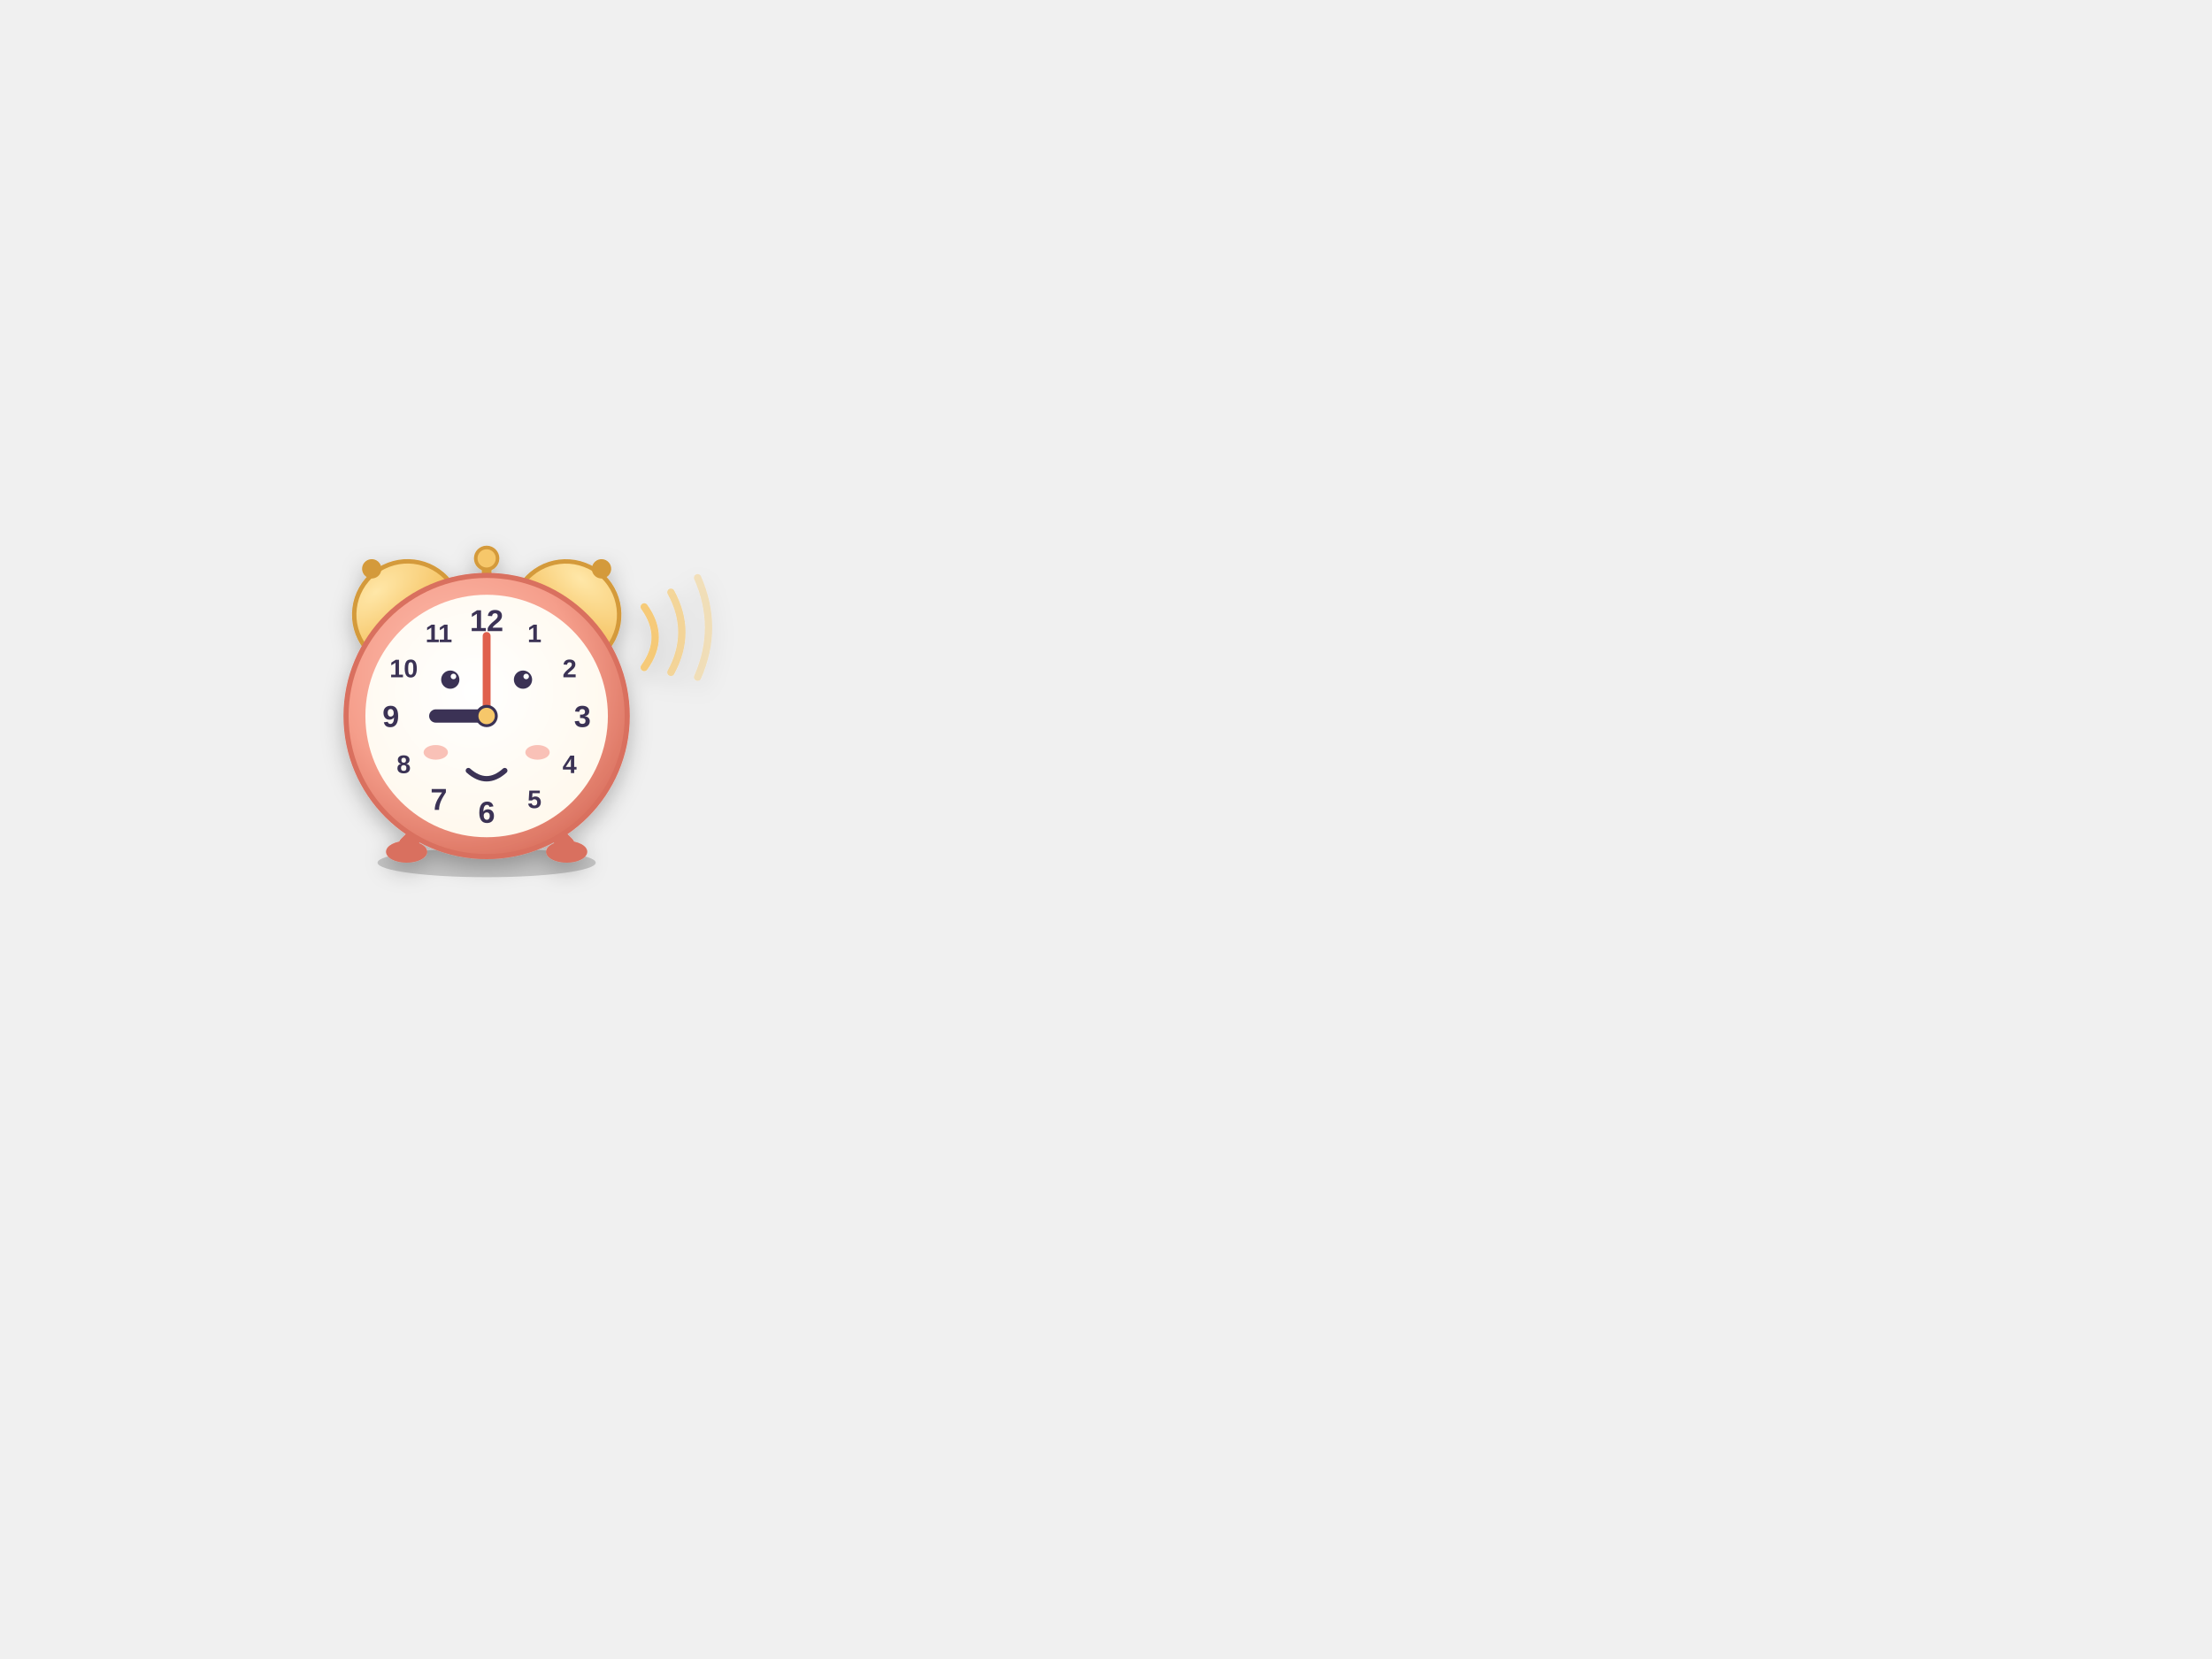
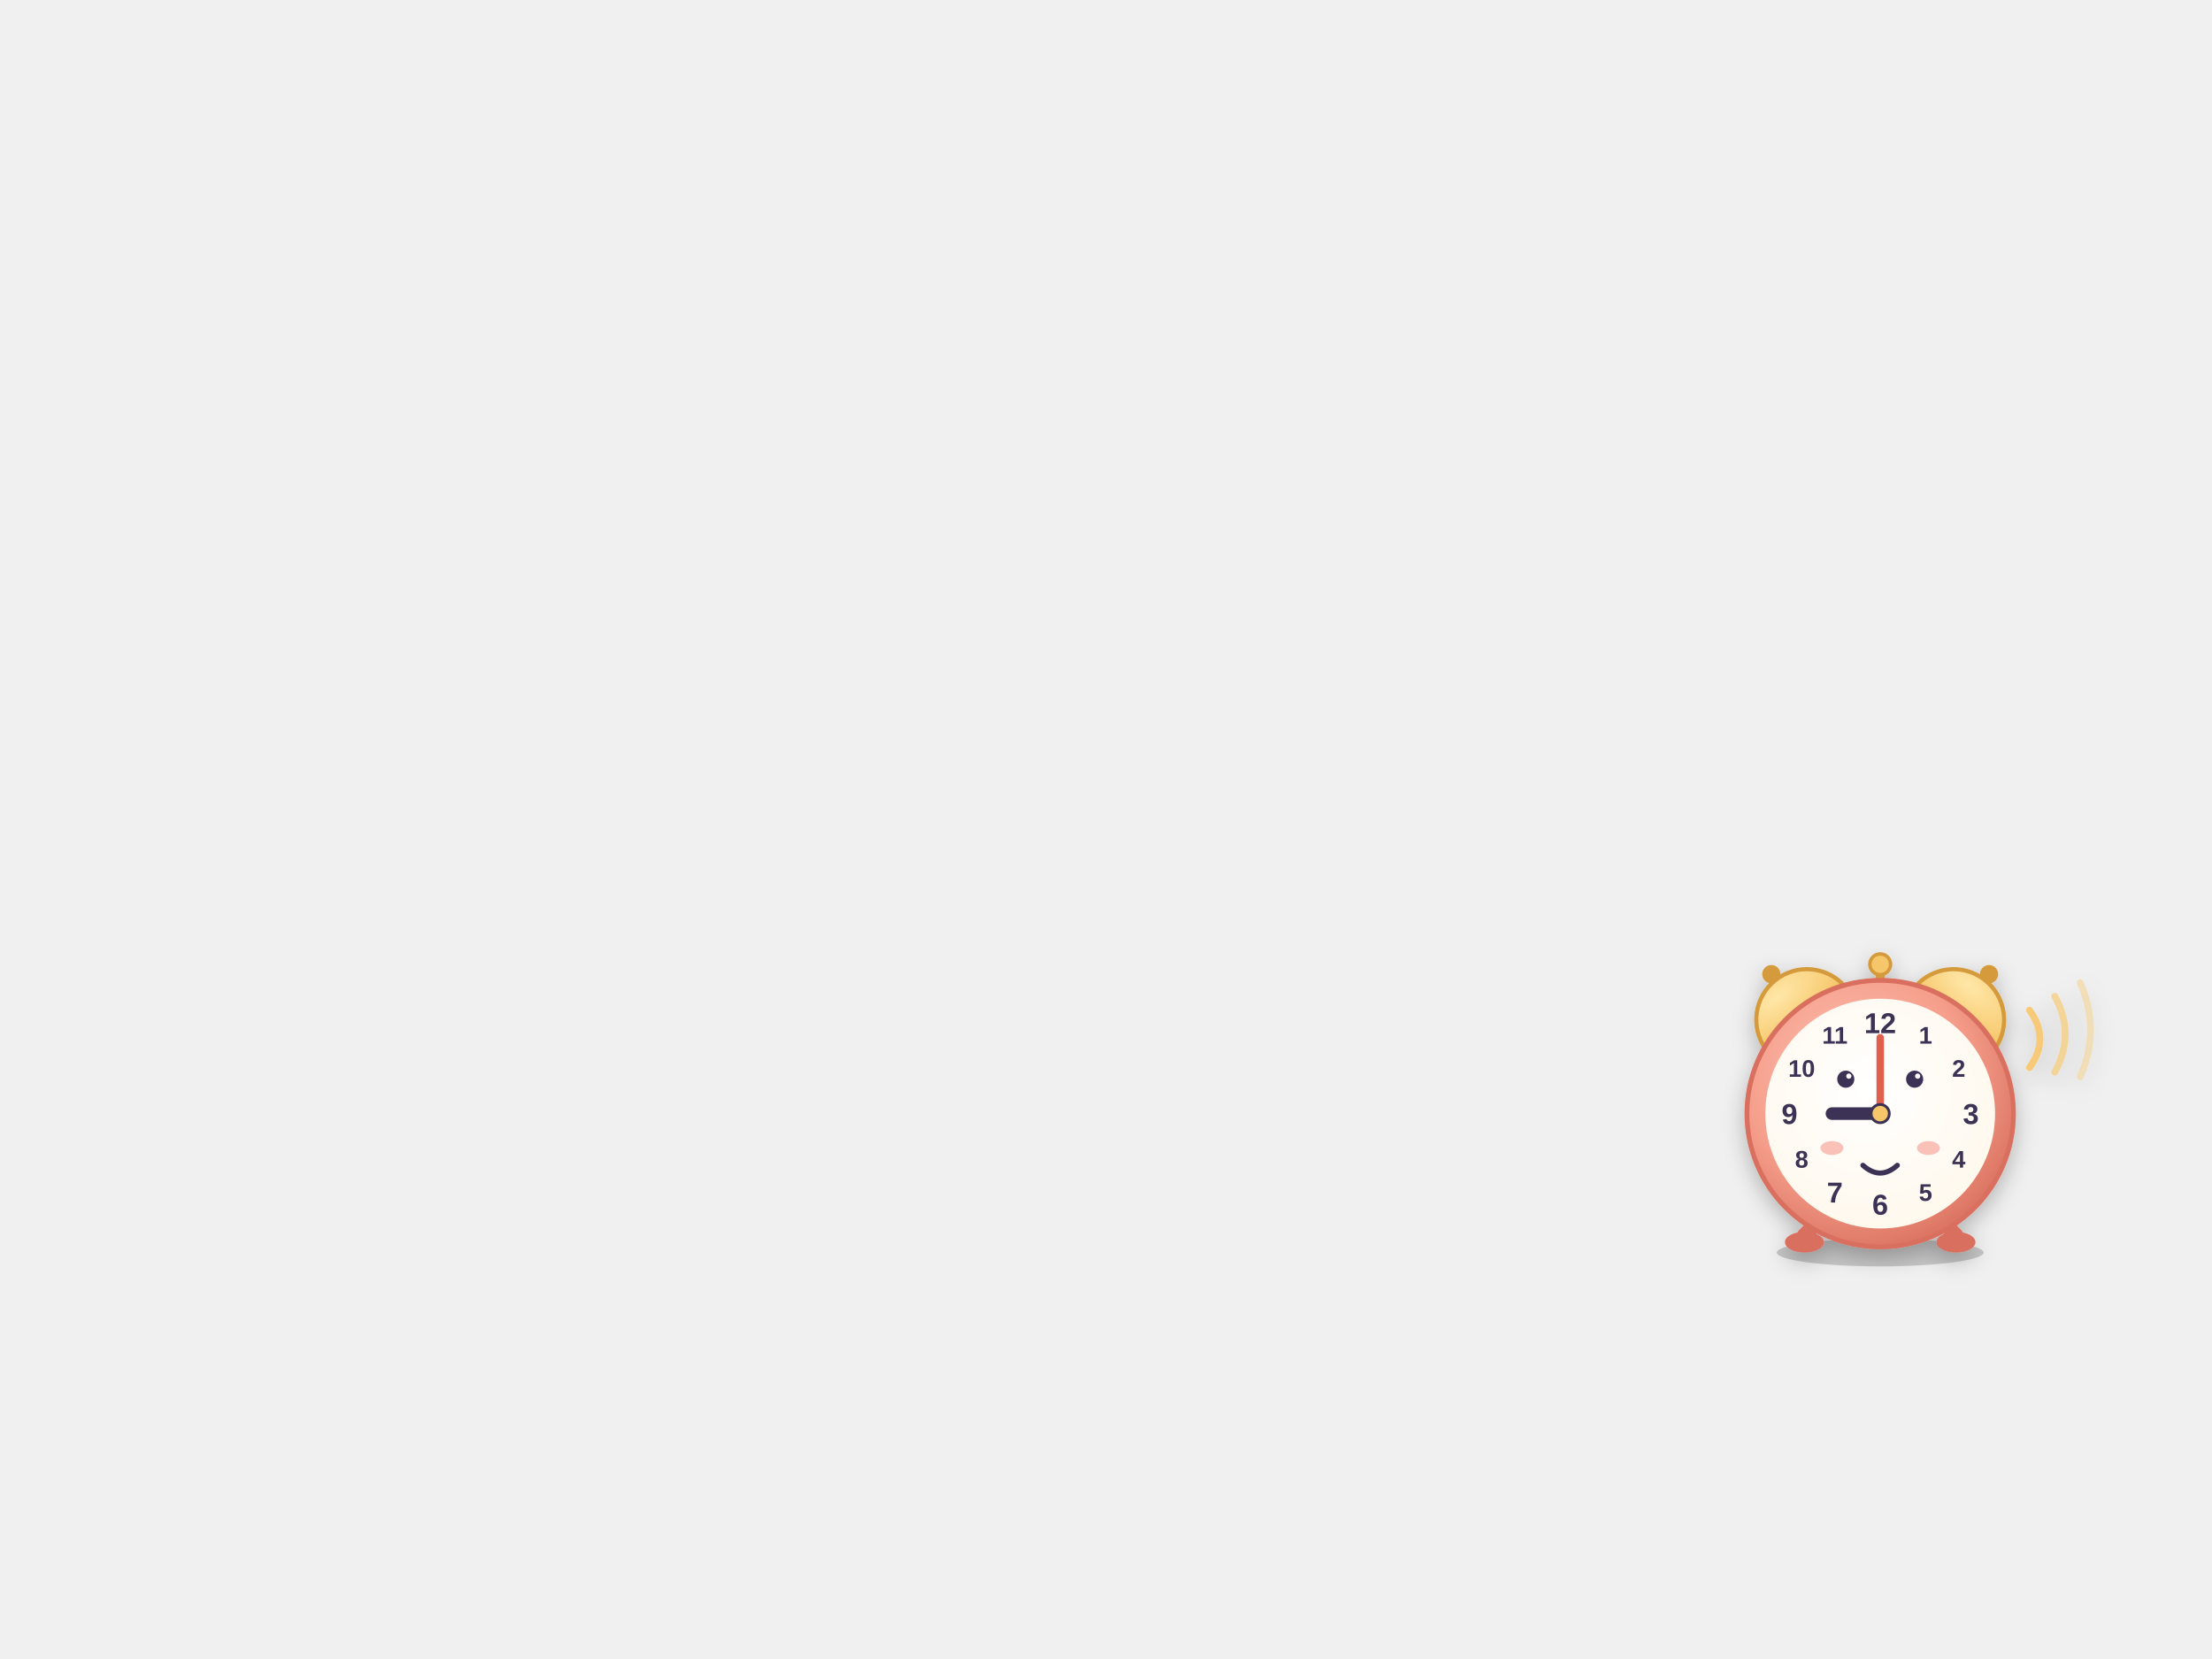
<svg xmlns="http://www.w3.org/2000/svg" viewBox="0 0 1600 1200" width="1600" height="1200">
  <defs>
    <radialGradient id="body" cx="40%" cy="35%" r="70%">
      <stop offset="0" stop-color="#FFC2B4" />
      <stop offset="0.6" stop-color="#F59E8B" />
      <stop offset="1" stop-color="#D9705E" />
    </radialGradient>
    <radialGradient id="bell" cx="40%" cy="30%" r="80%">
      <stop offset="0" stop-color="#FFE7A8" />
      <stop offset="1" stop-color="#F6C76B" />
    </radialGradient>
    <radialGradient id="dial" cx="45%" cy="40%" r="65%">
      <stop offset="0" stop-color="#FFFFFF" />
      <stop offset="1" stop-color="#FFF8EC" />
    </radialGradient>
    <filter id="soft" x="-20%" y="-20%" width="140%" height="140%">
      <feDropShadow dx="0" dy="6" stdDeviation="8" flood-color="#000" flood-opacity="0.25" />
    </filter>
  </defs>
-   <ellipse cx="352.0" cy="624.0" rx="78.9" ry="10.5" fill="#000" opacity="0.18" />
+   <ellipse cx="1360.0" cy="906.0" rx="74.8" ry="10.0" fill="#000" opacity="0.18" />
  <g filter="url(#soft)">
-     <line x1="312.5" y1="592.4" x2="294.1" y2="610.8" stroke="#D9705E" stroke-width="11.4" stroke-linecap="round" />
-     <ellipse cx="294.1" cy="616.1" rx="14.9" ry="7.9" fill="#D9705E" />
-     <line x1="391.5" y1="592.4" x2="409.9" y2="610.8" stroke="#D9705E" stroke-width="11.4" stroke-linecap="round" />
-     <ellipse cx="409.9" cy="616.1" rx="14.9" ry="7.9" fill="#D9705E" />
-     <g transform="rotate(-38 290.5 439.1)">
-       <path d="M251.9,446.1 a38.6,38.6 0 0 1 77.2,0 z" fill="url(#bell)" stroke="#D49A3A" stroke-width="3.2" />
-       <circle cx="290.5" cy="404.0" r="7.0" fill="#D49A3A" />
+     <line x1="1322.6" y1="876.1" x2="1305.2" y2="893.5" stroke="#D9705E" stroke-width="10.8" stroke-linecap="round" />
+     <ellipse cx="1305.2" cy="898.5" rx="14.1" ry="7.5" fill="#D9705E" />
+     <line x1="1397.4" y1="876.1" x2="1414.8" y2="893.5" stroke="#D9705E" stroke-width="10.8" stroke-linecap="round" />
+     <ellipse cx="1414.8" cy="898.5" rx="14.1" ry="7.5" fill="#D9705E" />
+     <g transform="rotate(-38 1301.7 730.8)">
+       <path d="M1265.1,737.5 a36.6,36.6 0 0 1 73.1,0 z" fill="url(#bell)" stroke="#D49A3A" stroke-width="3.0" />
+       <circle cx="1301.7" cy="697.6" r="6.6" fill="#D49A3A" />
    </g>
-     <g transform="rotate(38 413.5 439.1)">
-       <path d="M375.0,446.1 a38.6,38.6 0 0 1 77.2,0 z" fill="url(#bell)" stroke="#D49A3A" stroke-width="3.2" />
-       <circle cx="413.5" cy="404.0" r="7.0" fill="#D49A3A" />
+     <g transform="rotate(38 1418.3 730.8)">
+       <path d="M1381.8,737.5 a36.6,36.6 0 0 1 73.1,0 z" fill="url(#bell)" stroke="#D49A3A" stroke-width="3.0" />
+       <circle cx="1418.3" cy="697.6" r="6.6" fill="#D49A3A" />
    </g>
-     <line x1="352.0" y1="425.8" x2="352.0" y2="405.6" stroke="#D49A3A" stroke-width="7.0" stroke-linecap="round" />
-     <circle cx="352.0" cy="403.9" r="7.9" fill="#F6C76B" stroke="#D49A3A" stroke-width="2.6" />
-     <circle cx="352.0" cy="517.9" r="101.7" fill="url(#body)" stroke="#D9705E" stroke-width="3.7" />
-     <circle cx="352.0" cy="517.9" r="87.7" fill="url(#dial)" />
-     <text x="386.6" y="464.5" font-size="18.4" text-anchor="middle" font-family="Arial Rounded MT Bold, Arial, sans-serif" font-weight="bold" fill="#3B3355">1</text>
-     <text x="412.0" y="489.9" font-size="18.4" text-anchor="middle" font-family="Arial Rounded MT Bold, Arial, sans-serif" font-weight="bold" fill="#3B3355">2</text>
-     <text x="421.3" y="525.8" font-size="21.9" text-anchor="middle" font-family="Arial Rounded MT Bold, Arial, sans-serif" font-weight="bold" fill="#3B3355">3</text>
-     <text x="412.0" y="559.2" font-size="18.4" text-anchor="middle" font-family="Arial Rounded MT Bold, Arial, sans-serif" font-weight="bold" fill="#3B3355">4</text>
-     <text x="386.6" y="584.5" font-size="18.4" text-anchor="middle" font-family="Arial Rounded MT Bold, Arial, sans-serif" font-weight="bold" fill="#3B3355">5</text>
-     <text x="352.0" y="595.1" font-size="21.9" text-anchor="middle" font-family="Arial Rounded MT Bold, Arial, sans-serif" font-weight="bold" fill="#3B3355">6</text>
-     <text x="317.4" y="585.8" font-size="21.9" text-anchor="middle" font-family="Arial Rounded MT Bold, Arial, sans-serif" font-weight="bold" fill="#3B3355">7</text>
-     <text x="292.0" y="559.2" font-size="18.4" text-anchor="middle" font-family="Arial Rounded MT Bold, Arial, sans-serif" font-weight="bold" fill="#3B3355">8</text>
-     <text x="282.7" y="525.8" font-size="21.9" text-anchor="middle" font-family="Arial Rounded MT Bold, Arial, sans-serif" font-weight="bold" fill="#3B3355">9</text>
-     <text x="292.0" y="489.9" font-size="18.4" text-anchor="middle" font-family="Arial Rounded MT Bold, Arial, sans-serif" font-weight="bold" fill="#3B3355">10</text>
-     <text x="317.4" y="464.5" font-size="18.4" text-anchor="middle" font-family="Arial Rounded MT Bold, Arial, sans-serif" font-weight="bold" fill="#3B3355">11</text>
-     <text x="352.0" y="456.5" font-size="21.9" text-anchor="middle" font-family="Arial Rounded MT Bold, Arial, sans-serif" font-weight="bold" fill="#3B3355">12</text>
-     <circle cx="325.7" cy="491.6" r="6.6" fill="#3B3355" />
-     <circle cx="328.0" cy="489.3" r="2.0" fill="#fff" />
-     <ellipse cx="315.2" cy="544.2" rx="8.8" ry="5.3" fill="#F7B3A8" opacity="0.8" />
-     <circle cx="378.3" cy="491.6" r="6.6" fill="#3B3355" />
-     <circle cx="380.6" cy="489.3" r="2.0" fill="#fff" />
-     <ellipse cx="388.8" cy="544.2" rx="8.8" ry="5.3" fill="#F7B3A8" opacity="0.8" />
-     <path d="M338.8,557.4 q13.2,11.8 26.3,0" stroke="#3B3355" stroke-width="3.9" stroke-linecap="round" fill="none" />
-     <line x1="352.0" y1="517.9" x2="352.0" y2="460.0" stroke="#E0604E" stroke-width="5.7" stroke-linecap="round" />
-     <line x1="352.0" y1="517.9" x2="315.2" y2="517.9" stroke="#3B3355" stroke-width="9.6" stroke-linecap="round" />
-     <circle cx="352.0" cy="517.9" r="7.0" fill="#F6C76B" stroke="#3B3355" stroke-width="2.1" />
-     <path d="M466.0,439.0 q15.8,21.9 0,43.8" stroke="#F6C76B" stroke-width="5.3" stroke-linecap="round" fill="none" opacity="0.90" />
-     <path d="M485.3,428.4 q15.8,28.9 0,57.9" stroke="#F6C76B" stroke-width="5.3" stroke-linecap="round" fill="none" opacity="0.65" />
-     <path d="M504.6,417.9 q15.8,36.0 0,71.9" stroke="#F6C76B" stroke-width="5.3" stroke-linecap="round" fill="none" opacity="0.40" />
+     <line x1="1360.0" y1="718.2" x2="1360.0" y2="699.1" stroke="#D49A3A" stroke-width="6.6" stroke-linecap="round" />
+     <circle cx="1360.0" cy="697.5" r="7.5" fill="#F6C76B" stroke="#D49A3A" stroke-width="2.5" />
+     <circle cx="1360.0" cy="805.5" r="96.4" fill="url(#body)" stroke="#D9705E" stroke-width="3.5" />
+     <circle cx="1360.0" cy="805.5" r="83.1" fill="url(#dial)" />
+     <text x="1392.8" y="754.9" font-size="17.4" text-anchor="middle" font-family="Arial Rounded MT Bold, Arial, sans-serif" font-weight="bold" fill="#3B3355">1</text>
+     <text x="1416.8" y="778.9" font-size="17.4" text-anchor="middle" font-family="Arial Rounded MT Bold, Arial, sans-serif" font-weight="bold" fill="#3B3355">2</text>
+     <text x="1425.6" y="813.0" font-size="20.8" text-anchor="middle" font-family="Arial Rounded MT Bold, Arial, sans-serif" font-weight="bold" fill="#3B3355">3</text>
+     <text x="1416.8" y="844.6" font-size="17.4" text-anchor="middle" font-family="Arial Rounded MT Bold, Arial, sans-serif" font-weight="bold" fill="#3B3355">4</text>
+     <text x="1392.8" y="868.6" font-size="17.4" text-anchor="middle" font-family="Arial Rounded MT Bold, Arial, sans-serif" font-weight="bold" fill="#3B3355">5</text>
+     <text x="1360.0" y="878.6" font-size="20.8" text-anchor="middle" font-family="Arial Rounded MT Bold, Arial, sans-serif" font-weight="bold" fill="#3B3355">6</text>
+     <text x="1327.2" y="869.8" font-size="20.8" text-anchor="middle" font-family="Arial Rounded MT Bold, Arial, sans-serif" font-weight="bold" fill="#3B3355">7</text>
+     <text x="1303.2" y="844.6" font-size="17.4" text-anchor="middle" font-family="Arial Rounded MT Bold, Arial, sans-serif" font-weight="bold" fill="#3B3355">8</text>
+     <text x="1294.4" y="813.0" font-size="20.8" text-anchor="middle" font-family="Arial Rounded MT Bold, Arial, sans-serif" font-weight="bold" fill="#3B3355">9</text>
+     <text x="1303.2" y="778.9" font-size="17.4" text-anchor="middle" font-family="Arial Rounded MT Bold, Arial, sans-serif" font-weight="bold" fill="#3B3355">10</text>
+     <text x="1327.2" y="754.9" font-size="17.4" text-anchor="middle" font-family="Arial Rounded MT Bold, Arial, sans-serif" font-weight="bold" fill="#3B3355">11</text>
+     <text x="1360.0" y="747.3" font-size="20.8" text-anchor="middle" font-family="Arial Rounded MT Bold, Arial, sans-serif" font-weight="bold" fill="#3B3355">12</text>
+     <circle cx="1335.1" cy="780.6" r="6.2" fill="#3B3355" />
+     <circle cx="1337.3" cy="778.4" r="1.9" fill="#fff" />
+     <ellipse cx="1325.1" cy="830.4" rx="8.3" ry="5.0" fill="#F7B3A8" opacity="0.8" />
+     <circle cx="1384.9" cy="780.6" r="6.2" fill="#3B3355" />
+     <circle cx="1387.1" cy="778.4" r="1.9" fill="#fff" />
+     <ellipse cx="1394.9" cy="830.4" rx="8.3" ry="5.0" fill="#F7B3A8" opacity="0.8" />
+     <path d="M1347.5,842.9 q12.5,11.2 24.9,0" stroke="#3B3355" stroke-width="3.7" stroke-linecap="round" fill="none" />
+     <line x1="1360.0" y1="805.5" x2="1360.0" y2="750.6" stroke="#E0604E" stroke-width="5.4" stroke-linecap="round" />
+     <line x1="1360.0" y1="805.5" x2="1325.1" y2="805.5" stroke="#3B3355" stroke-width="9.1" stroke-linecap="round" />
+     <circle cx="1360.0" cy="805.5" r="6.6" fill="#F6C76B" stroke="#3B3355" stroke-width="2.0" />
+     <path d="M1468.0,730.7 q15.0,20.8 0,41.5" stroke="#F6C76B" stroke-width="5.0" stroke-linecap="round" fill="none" opacity="0.90" />
+     <path d="M1486.3,720.7 q15.0,27.4 0,54.8" stroke="#F6C76B" stroke-width="5.0" stroke-linecap="round" fill="none" opacity="0.65" />
+     <path d="M1504.6,710.8 q15.0,34.1 0,68.1" stroke="#F6C76B" stroke-width="5.0" stroke-linecap="round" fill="none" opacity="0.40" />
  </g>
</svg>
